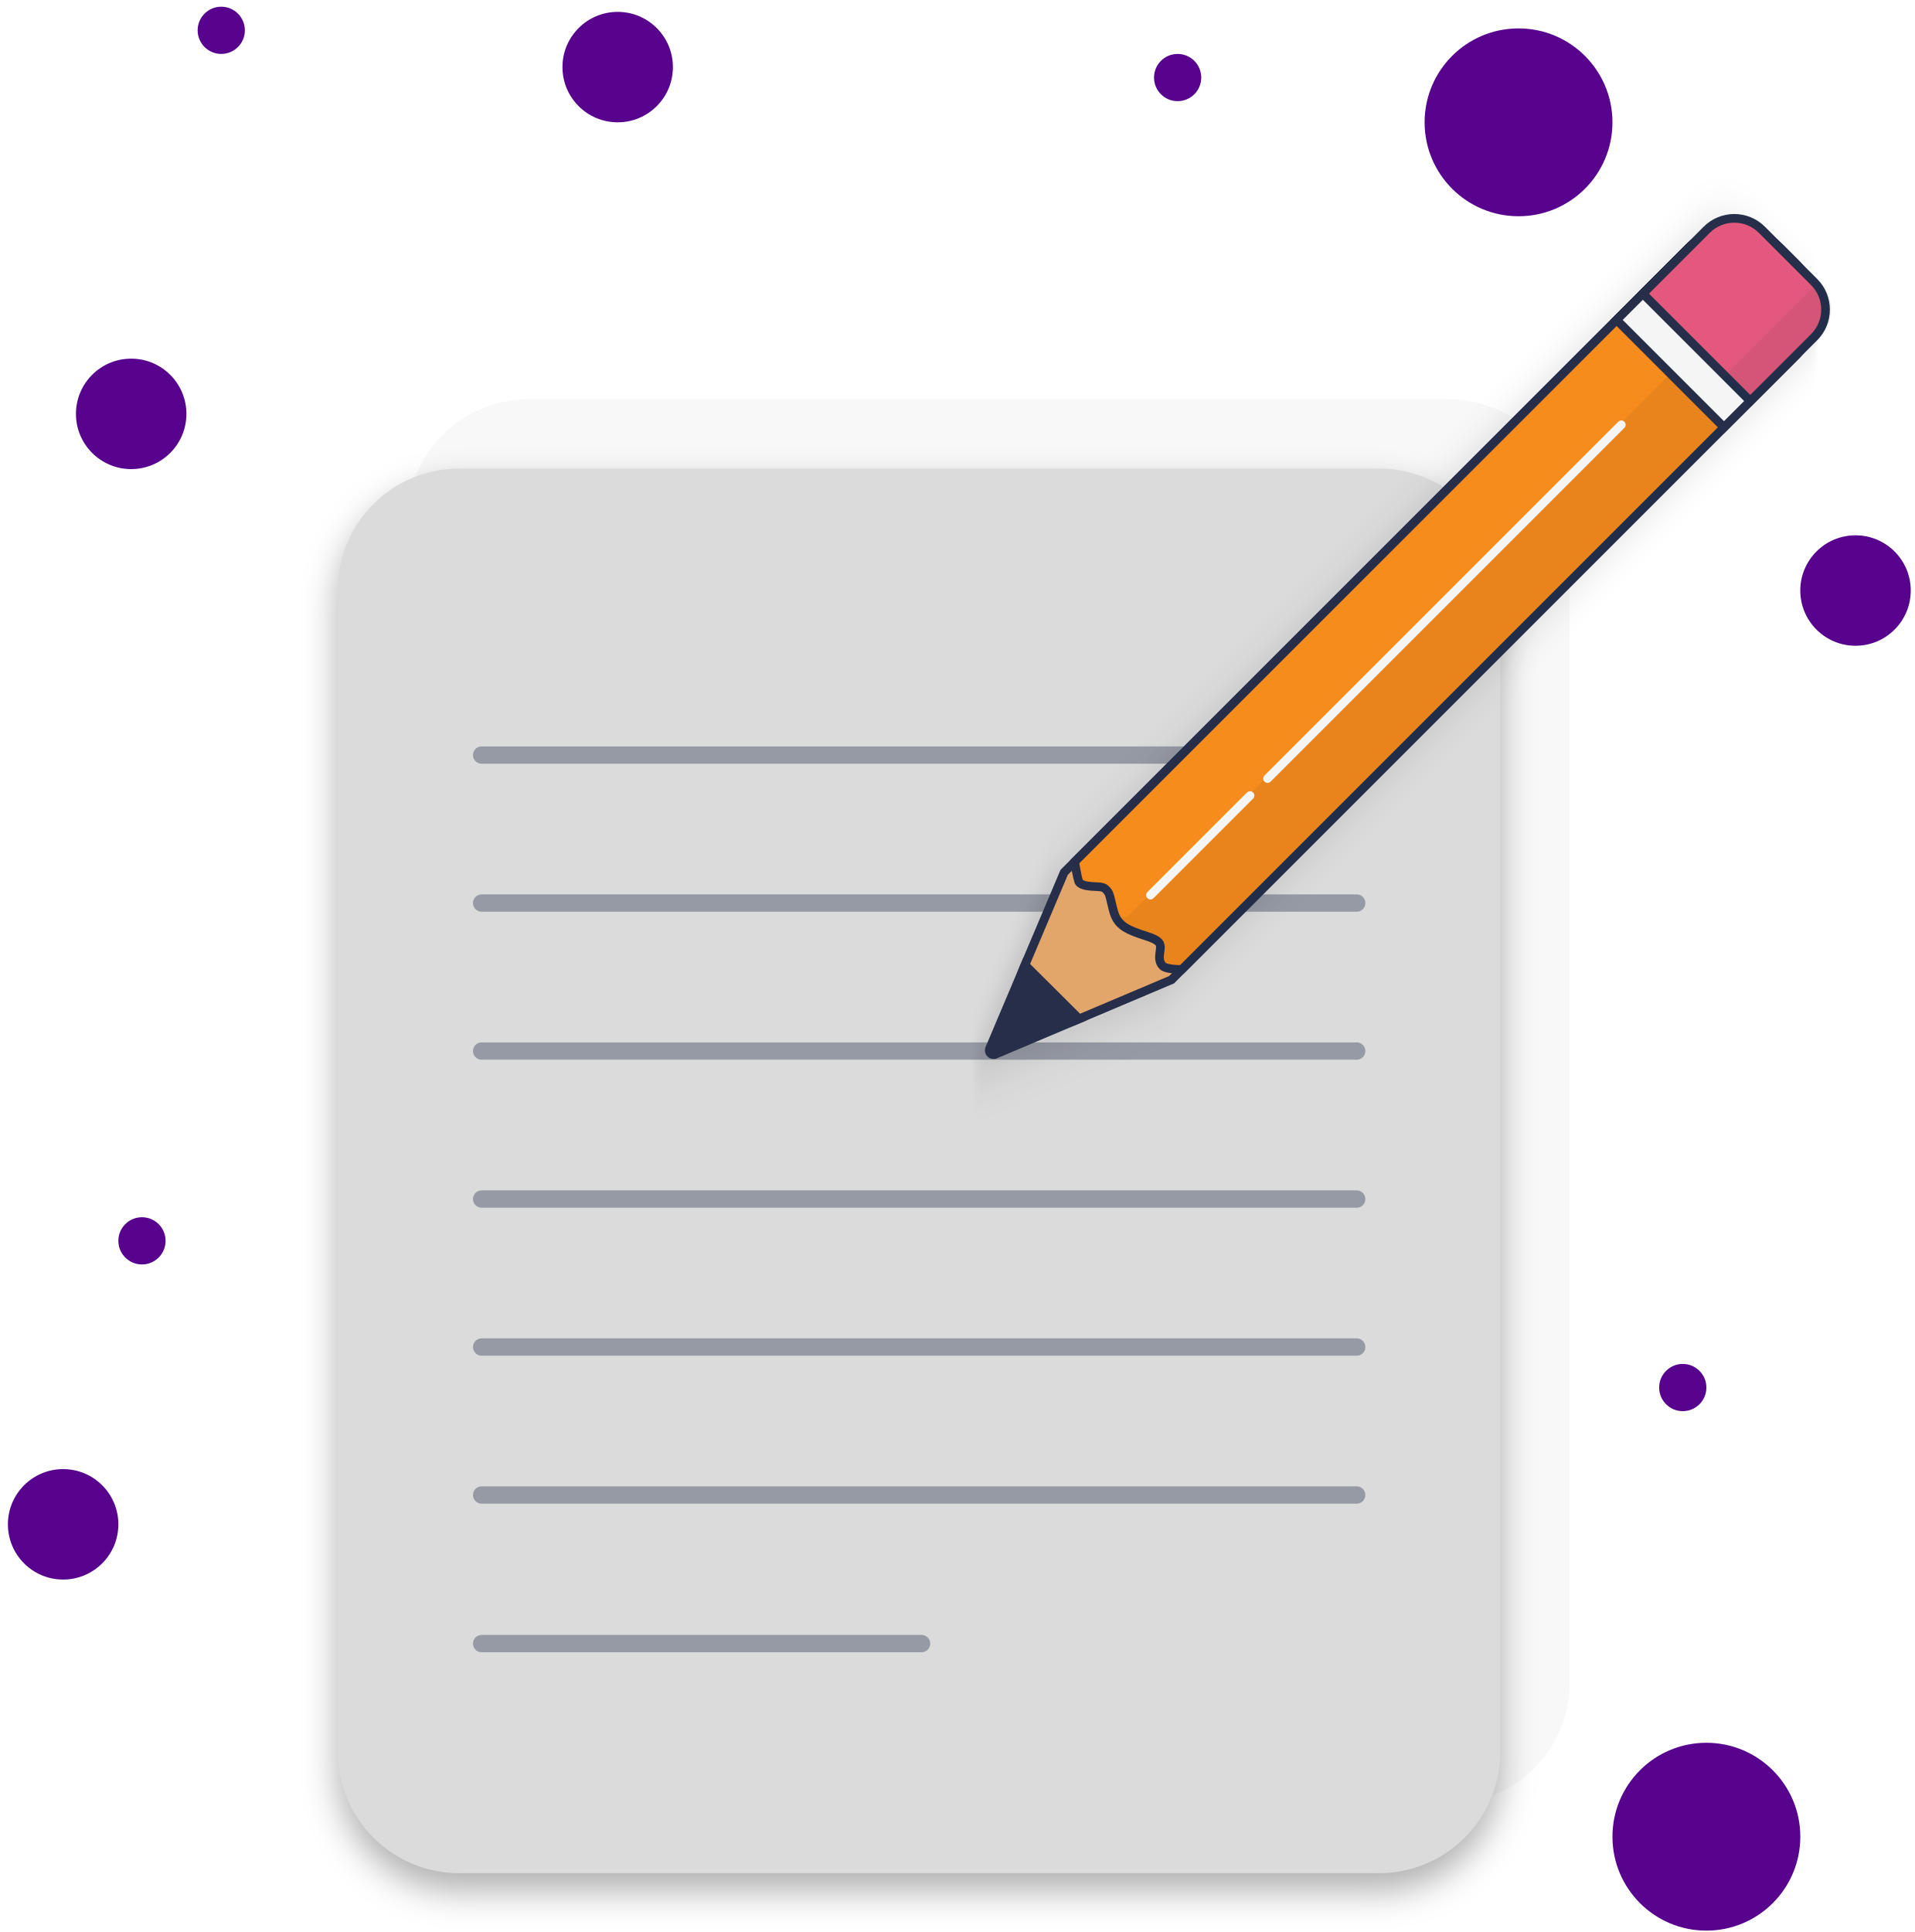
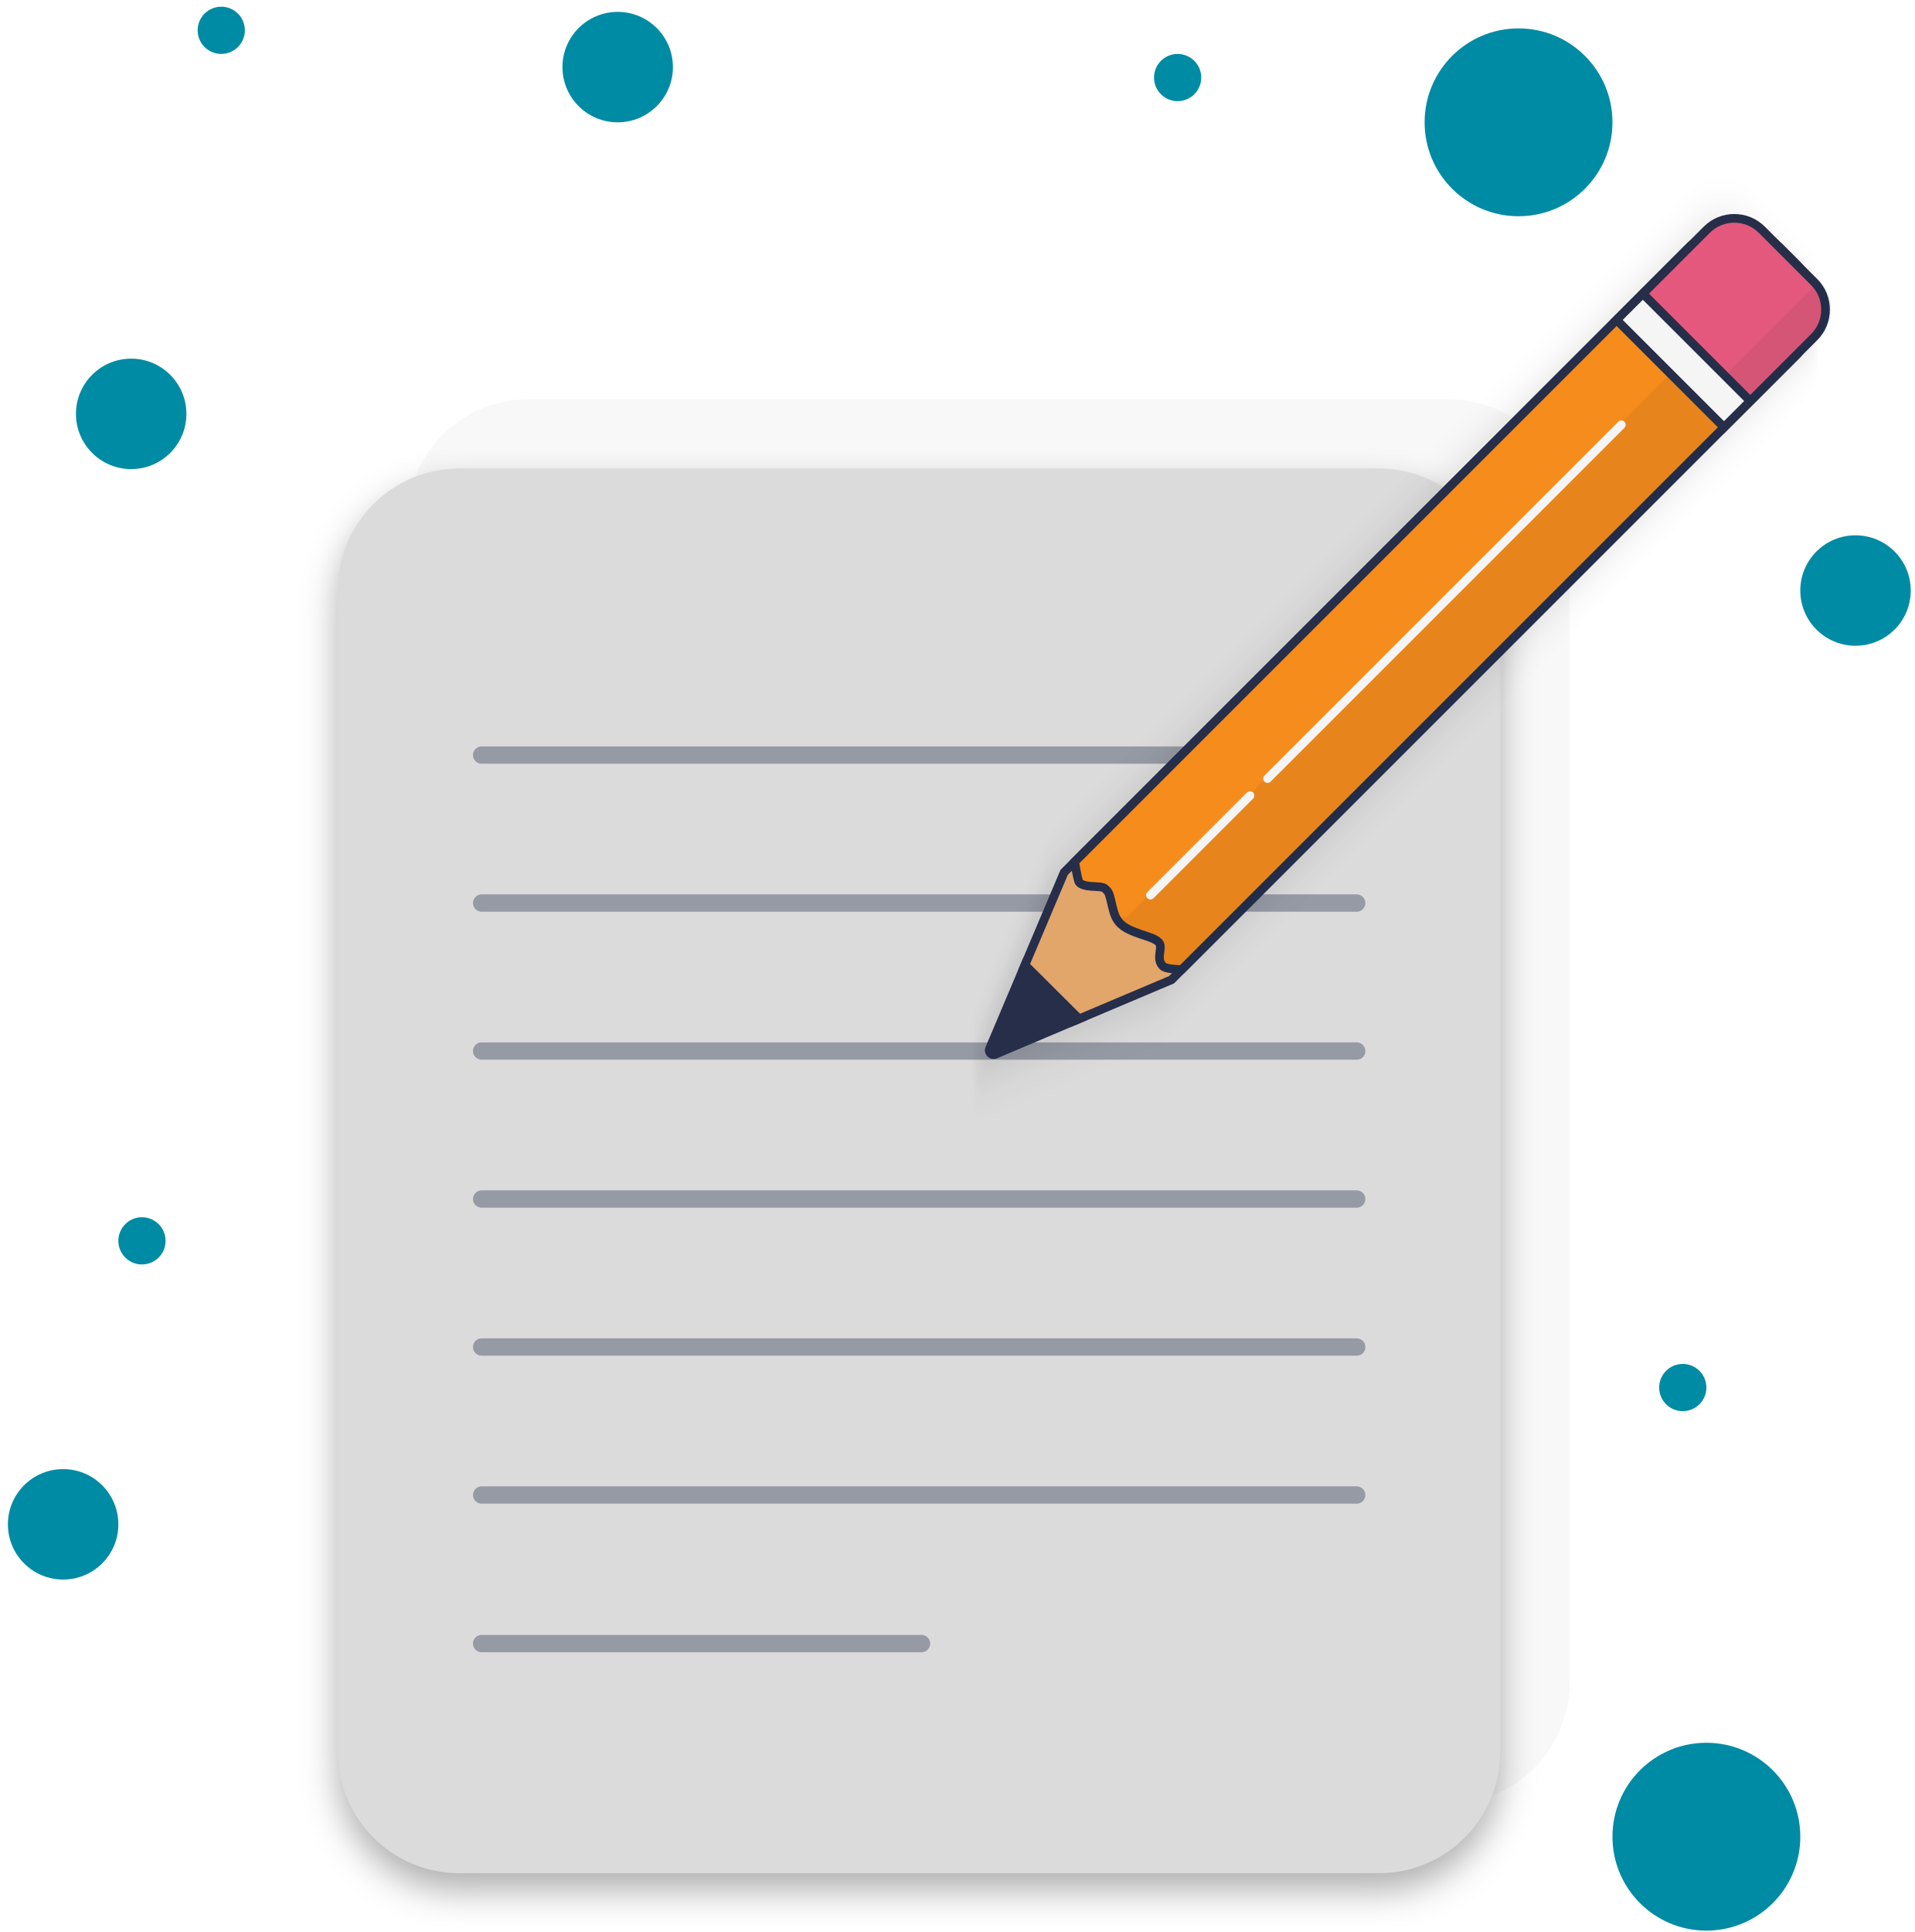
<svg xmlns="http://www.w3.org/2000/svg" xmlns:xlink="http://www.w3.org/1999/xlink" width="221px" height="223px" viewBox="0 0 221 223" version="1.1">
  <defs>
    <path d="M14.82,32.684 L120.98,32.684 C128.712,32.684 134.98,38.952 134.98,46.684 L134.98,180.818 C134.98,188.55 128.712,194.818 120.98,194.818 L14.82,194.818 C7.088,194.818 0.82,188.55 0.82,180.818 L0.82,46.684 C0.82,38.952 7.088,32.684 14.82,32.684 Z" id="path-1" />
    <filter x="-5.2%" y="-3.1%" width="110.4%" height="108.6%" filterUnits="objectBoundingBox" id="filter-2">
      <feOffset dx="0" dy="2" in="SourceAlpha" result="shadowOffsetOuter1" />
      <feGaussianBlur stdDeviation="2" in="shadowOffsetOuter1" result="shadowBlurOuter1" />
      <feColorMatrix values="0 0 0 0 0   0 0 0 0 0   0 0 0 0 0  0 0 0 0.313 0" type="matrix" in="shadowBlurOuter1" />
    </filter>
    <filter x="-60.0%" y="-9.0%" width="220.0%" height="118.0%" filterUnits="objectBoundingBox" id="filter-3">
      <feOffset dx="0" dy="2" in="SourceAlpha" result="shadowOffsetOuter1" />
      <feGaussianBlur stdDeviation="2" in="shadowOffsetOuter1" result="shadowBlurOuter1" />
      <feColorMatrix values="0 0 0 0 0   0 0 0 0 0   0 0 0 0 0  0 0 0 0.12 0" type="matrix" in="shadowBlurOuter1" result="shadowMatrixOuter1" />
      <feMerge>
        <feMergeNode in="shadowMatrixOuter1" />
        <feMergeNode in="SourceGraphic" />
      </feMerge>
    </filter>
  </defs>
  <g id="Onboarding" stroke="none" stroke-width="1" fill="none" fill-rule="evenodd">
    <g id="Seed---Mobile---Small" transform="translate(-75, -194)">
      <g id="Group-2" transform="translate(75, 194)">
-         <circle id="Oval-3-Copy" fill="#57038D" cx="15.141" cy="47.771" r="6.374" />
-         <circle id="Oval-3-Copy-6" fill="#57038D" cx="214.172" cy="68.162" r="6.374" />
-         <circle id="Oval-3-Copy-9" fill="#57038D" cx="7.287" cy="175.945" r="6.374" />
-         <circle id="Oval-3-Copy-5" fill="#57038D" cx="196.958" cy="212" r="10.841" />
-         <circle id="Oval-3-Copy-8" fill="#57038D" cx="175.276" cy="14.119" r="10.841" />
-         <circle id="Oval-3-Copy-3" fill="#57038D" cx="135.927" cy="8.951" r="2.725" />
-         <circle id="Oval-3-Copy-7" fill="#57038D" cx="25.538" cy="3.5" r="2.725" />
-         <circle id="Oval-3-Copy-10" fill="#57038D" cx="194.233" cy="160.157" r="2.725" />
-         <circle id="Oval-3-Copy-4" fill="#57038D" cx="16.386" cy="143.223" r="2.725" />
-         <circle id="Oval-3-Copy-2" fill="#57038D" cx="71.296" cy="7.745" r="6.374" />
+         <circle id="Oval-3-Copy" fill="#008BA4" cx="15.141" cy="47.771" r="6.374" />
+         <circle id="Oval-3-Copy-6" fill="#008BA4" cx="214.172" cy="68.162" r="6.374" />
+         <circle id="Oval-3-Copy-9" fill="#008BA4" cx="7.287" cy="175.945" r="6.374" />
+         <circle id="Oval-3-Copy-5" fill="#008BA4" cx="196.958" cy="212" r="10.841" />
+         <circle id="Oval-3-Copy-8" fill="#008BA4" cx="175.276" cy="14.119" r="10.841" />
+         <circle id="Oval-3-Copy-3" fill="#008BA4" cx="135.927" cy="8.951" r="2.725" />
+         <circle id="Oval-3-Copy-7" fill="#008BA4" cx="25.538" cy="3.5" r="2.725" />
+         <circle id="Oval-3-Copy-10" fill="#008BA4" cx="194.233" cy="160.157" r="2.725" />
+         <circle id="Oval-3-Copy-4" fill="#008BA4" cx="16.386" cy="143.223" r="2.725" />
+         <circle id="Oval-3-Copy-2" fill="#008BA4" cx="71.296" cy="7.745" r="6.374" />
        <g id="Group" transform="translate(38.18109, 21.39729)">
          <path d="M22.82,24.684 L128.98,24.684 C136.712,24.684 142.98,30.952 142.98,38.684 L142.98,172.818 C142.98,180.55 136.712,186.818 128.98,186.818 L22.82,186.818 C15.088,186.818 8.82,180.55 8.82,172.818 L8.82,38.684 C8.82,30.952 15.088,24.684 22.82,24.684 Z" id="Rectangle-5" fill-opacity="0.168" fill="#DCDBDB" />
          <g id="Rectangle-5">
            <use fill="black" fill-opacity="1" filter="url(#filter-2)" xlink:href="#path-1" />
            <use fill="#DCDBDB" fill-rule="evenodd" xlink:href="#path-1" />
          </g>
          <path d="M17.413,168.315 L68.186,168.315" id="Path-3-Copy" stroke-opacity="0.382" stroke="#252F4A" stroke-width="2" stroke-linecap="round" />
          <path d="M17.413,151.164 L118.413,151.164" id="Path-3-Copy-2" stroke-opacity="0.382" stroke="#252F4A" stroke-width="2" stroke-linecap="round" />
          <path d="M17.413,134.082 L118.413,134.082" id="Path-3-Copy-3" stroke-opacity="0.382" stroke="#252F4A" stroke-width="2" stroke-linecap="round" />
          <path d="M17.413,117.001 L118.413,117.001" id="Path-3-Copy-4" stroke-opacity="0.382" stroke="#252F4A" stroke-width="2" stroke-linecap="round" />
          <path d="M17.413,99.919 L118.413,99.919" id="Path-3-Copy-5" stroke-opacity="0.382" stroke="#252F4A" stroke-width="2" stroke-linecap="round" />
          <path d="M17.413,82.837 L118.413,82.837" id="Path-3-Copy-6" stroke-opacity="0.382" stroke="#252F4A" stroke-width="2" stroke-linecap="round" />
          <path d="M17.413,65.756 L118.413,65.756" id="Path-3-Copy-7" stroke-opacity="0.382" stroke="#252F4A" stroke-width="2" stroke-linecap="round" />
          <g id="Pencil" filter="url(#filter-3)" transform="translate(121.3885, 54.45772) rotate(-315) translate(-121.3885, -54.45772) translate(111.3885, -12.04228)">
            <g transform="translate(0.685724, 0.055818)">
              <path d="M57.283,71.127 L68.618,66.532 C69.746,66.075 70.64,65.18 71.098,64.052 C72.031,61.749 70.921,59.125 68.618,58.191 L57.283,53.596 L-44.606,53.596 C-48.748,53.596 -52.106,56.954 -52.106,61.096 L-52.106,63.627 C-52.106,67.77 -48.748,71.127 -44.606,71.127 L57.283,71.127 Z" id="Rectangle-6" stroke="#252F4A" fill="#E2A56B" transform="translate(9.66149, 62.36162) rotate(-270) translate(-9.66149, -62.36162) " />
              <path d="M62.839,63.853 C63.687,62.689 64.155,61.918 64.155,61.802 C64.155,61.423 63.929,61.009 63.472,60.478 C63.374,60.364 62.997,59.95 62.917,59.857 C62.666,59.562 62.547,59.366 62.547,59.102 C62.547,58.528 62.572,58.481 63.427,57.115 C63.932,56.307 64.155,55.748 64.155,55.087 C64.155,54.976 64.147,54.86 64.133,54.742 C64.061,54.141 63.83,53.516 63.402,52.647 C63.45,52.743 62.951,51.752 62.843,51.513 C62.647,51.08 62.547,50.761 62.547,50.466 C62.547,50.441 62.547,50.441 62.549,50.417 C62.569,50.133 62.714,49.956 62.991,49.73 C63.028,49.701 63.413,49.407 63.526,49.31 C63.95,48.949 64.155,48.606 64.155,48.146 C64.155,47.833 63.736,47.194 62.884,46.322 L-37.332,46.322 C-41.474,46.322 -44.832,49.68 -44.832,53.822 L-44.832,56.353 C-44.832,60.495 -41.474,63.853 -37.332,63.853 L62.839,63.853 Z" id="Rectangle-6-Copy-3" stroke="#252F4A" fill="#F68C1C" transform="translate(9.66149, 55.08744) rotate(-270) translate(-9.66149, -55.08744) " />
              <path d="M-33.155,49.998 L67.27,49.998 C68.311,51.037 68.831,51.812 68.831,52.323 C68.831,53.783 67.224,54.208 67.224,54.642 C67.224,55.533 68.831,57.439 68.831,59.264 C68.831,60.481 68.311,60.481 67.27,59.264 L-41.155,59.264 L-41.155,57.998 C-41.155,53.58 -37.573,49.998 -33.155,49.998 Z" id="Rectangle-6-Copy-6" fill-opacity="0.074" fill="#252F4A" transform="translate(13.83807, 55.08744) rotate(-270) translate(-13.83807, -55.08744) " />
              <path d="M19.267,18.966 L19.267,1.435 L7.556,1.435 C3.413,1.435 0.056,4.792 0.056,8.935 L0.056,11.466 C0.056,15.608 3.413,18.966 7.556,18.966 L19.267,18.966 Z" id="Rectangle-6-Copy-2" stroke="#252F4A" fill="#F5F5F5" transform="translate(9.66149, 10.20035) rotate(-270) translate(-9.66149, -10.20035) " />
              <path d="M17.124,16.822 L17.124,-0.709 L6.699,-0.709 C4.214,-0.709 2.199,1.305 2.199,3.791 L2.199,12.322 C2.199,14.808 4.214,16.822 6.699,16.822 L17.124,16.822 Z" id="Rectangle-6-Copy" stroke="#252F4A" fill="#E3587B" transform="translate(9.66149, 8.056542) rotate(-270) translate(-9.66149, -8.056542) " />
              <path d="M13.282,5.74 L24.573,5.74 L24.573,10.373 L8.649,10.373 L8.649,10.373 C8.649,7.814 10.723,5.74 13.282,5.74 Z" id="Rectangle-6-Copy-4" fill-opacity="0.073" fill="#252F4A" transform="translate(16.61082, 8.056542) rotate(-270) translate(-16.61082, -8.056542) " />
              <path d="M4.14,120.598 L14.568,124.826 C15.079,125.033 15.326,125.616 15.119,126.128 C15.017,126.379 14.818,126.578 14.568,126.679 L4.162,130.898 L4.14,120.598 Z" id="Rectangle-6" fill="#252F4A" transform="translate(9.66594, 125.7481) rotate(-270) translate(-9.66594, -125.7481) " />
              <path d="M9.842,27.982 L9.842,85.73" id="Path-2-Copy" stroke="#F5F5F5" stroke-linecap="round" />
              <path d="M9.8,88.547 L9.8,104.799" id="Path-2-Copy-2" stroke="#F5F5F5" stroke-linecap="round" />
            </g>
          </g>
        </g>
      </g>
    </g>
  </g>
</svg>
